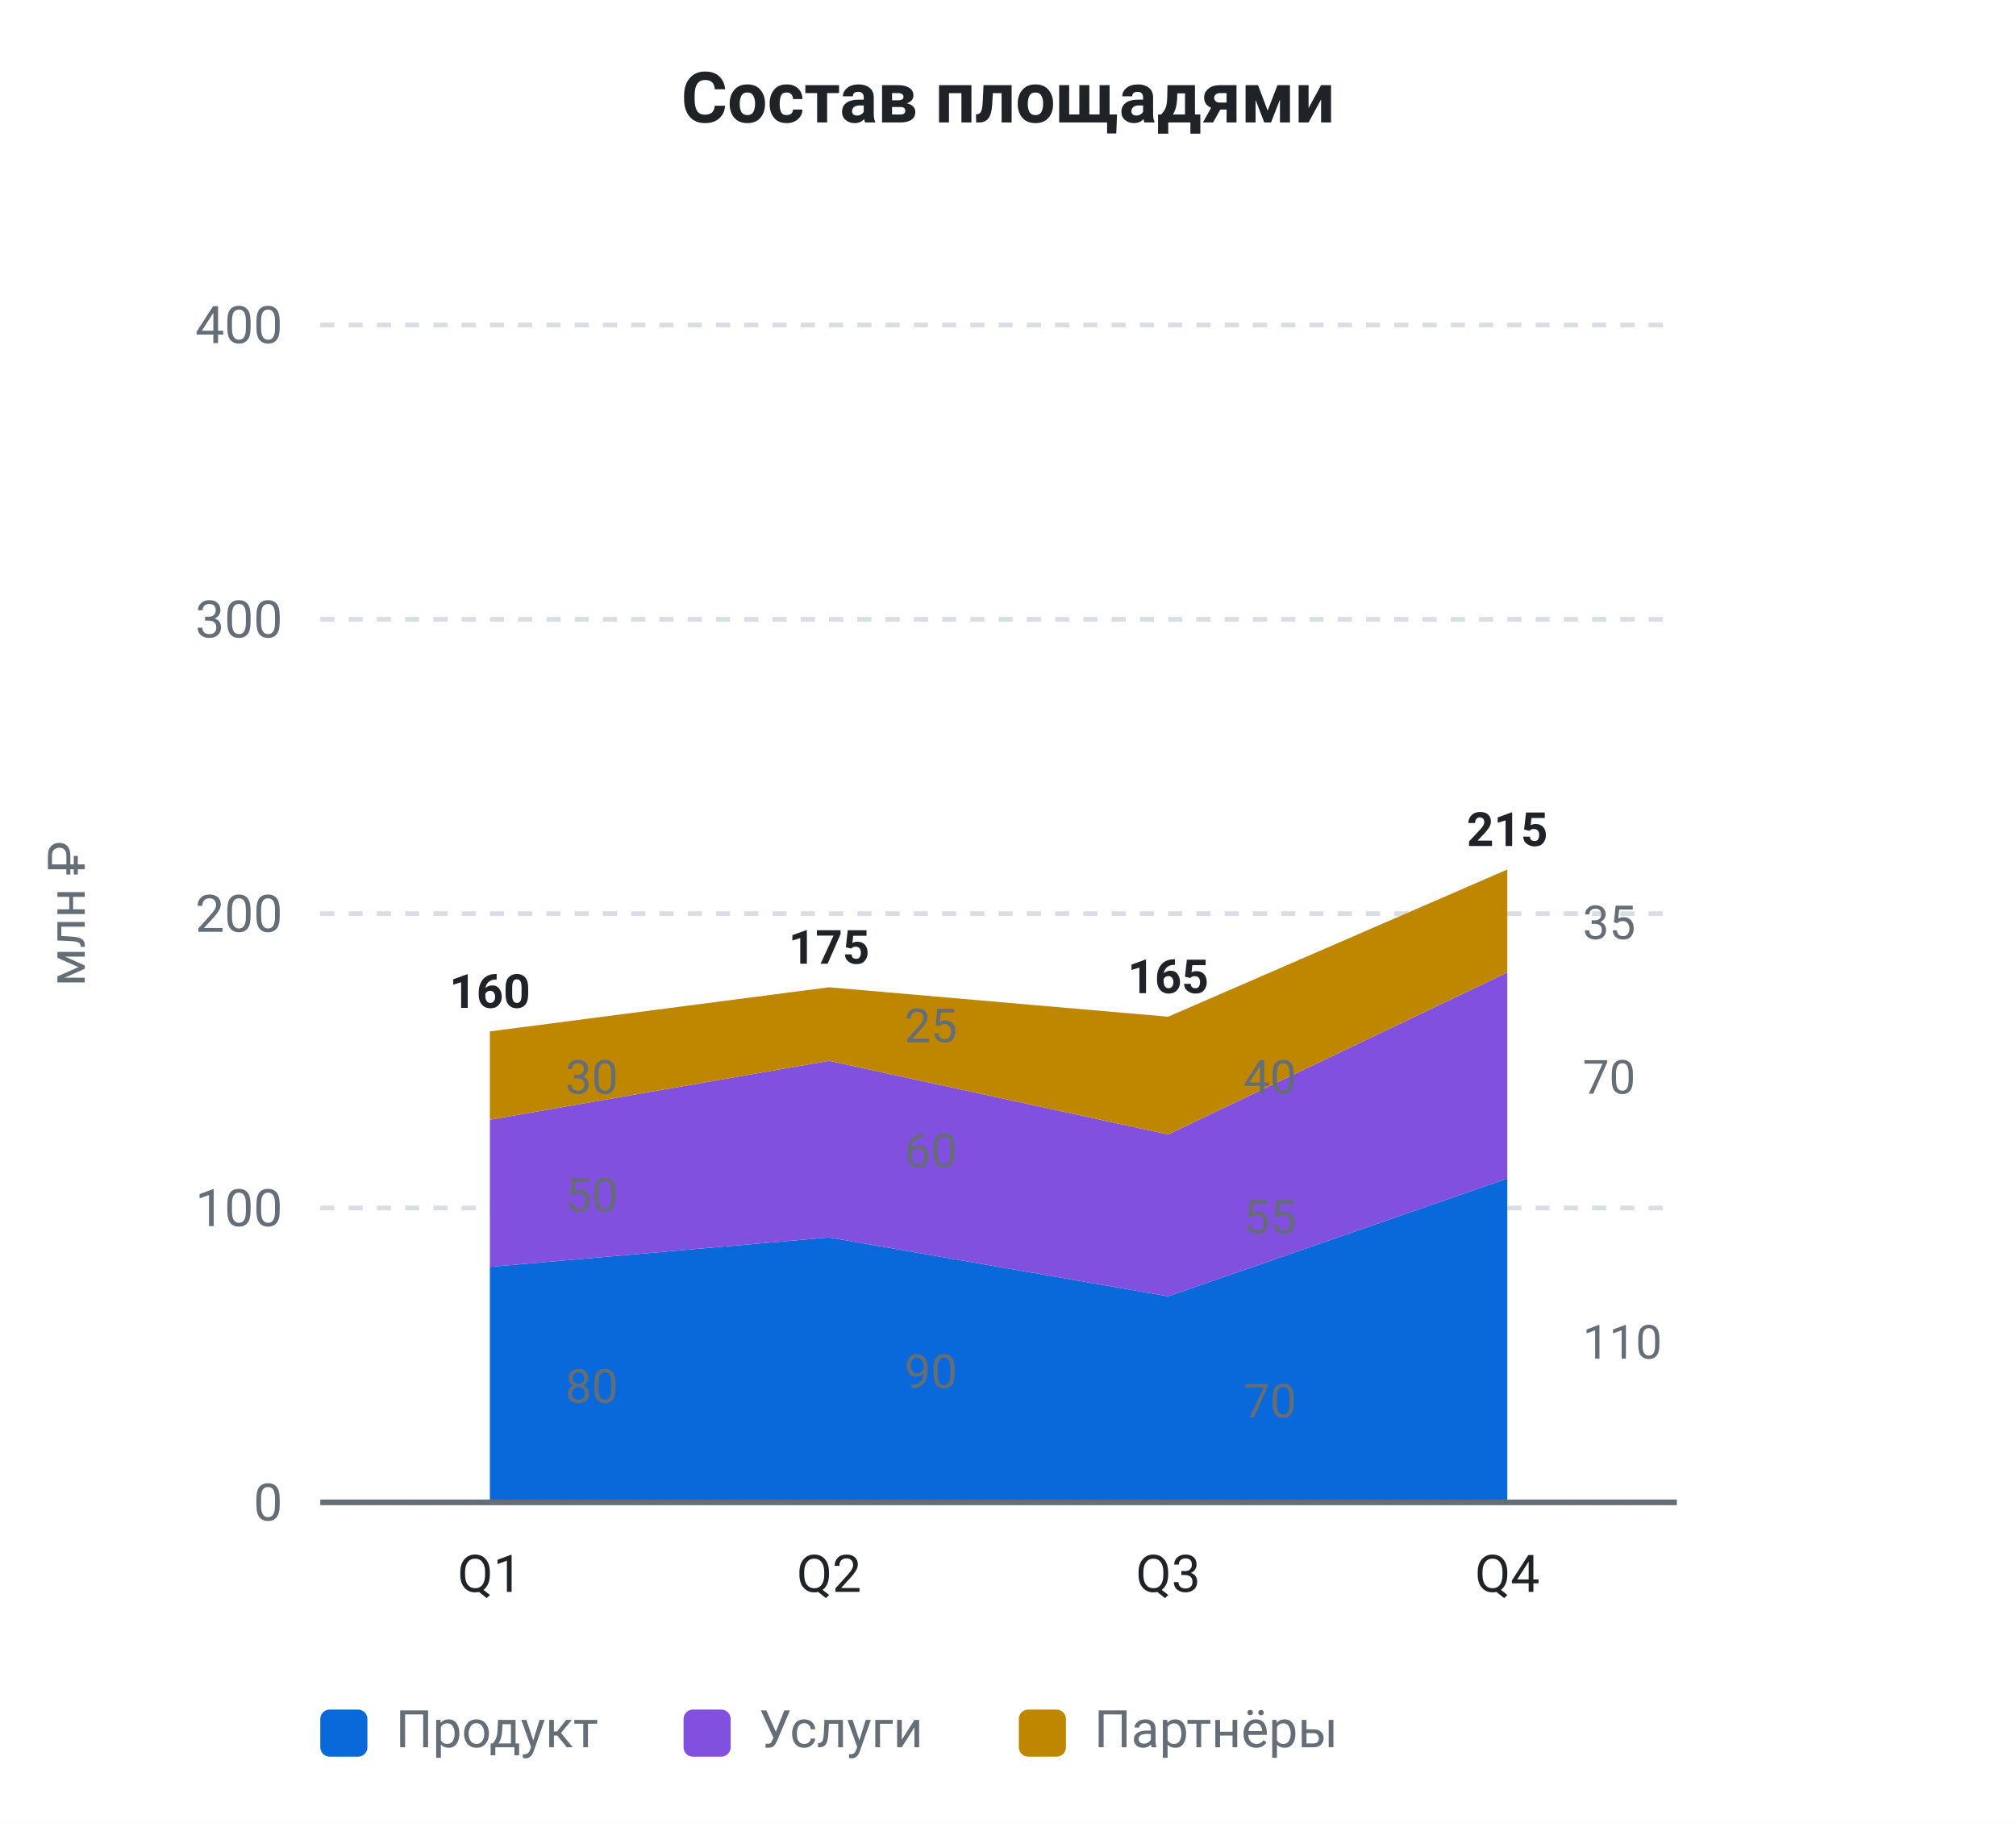
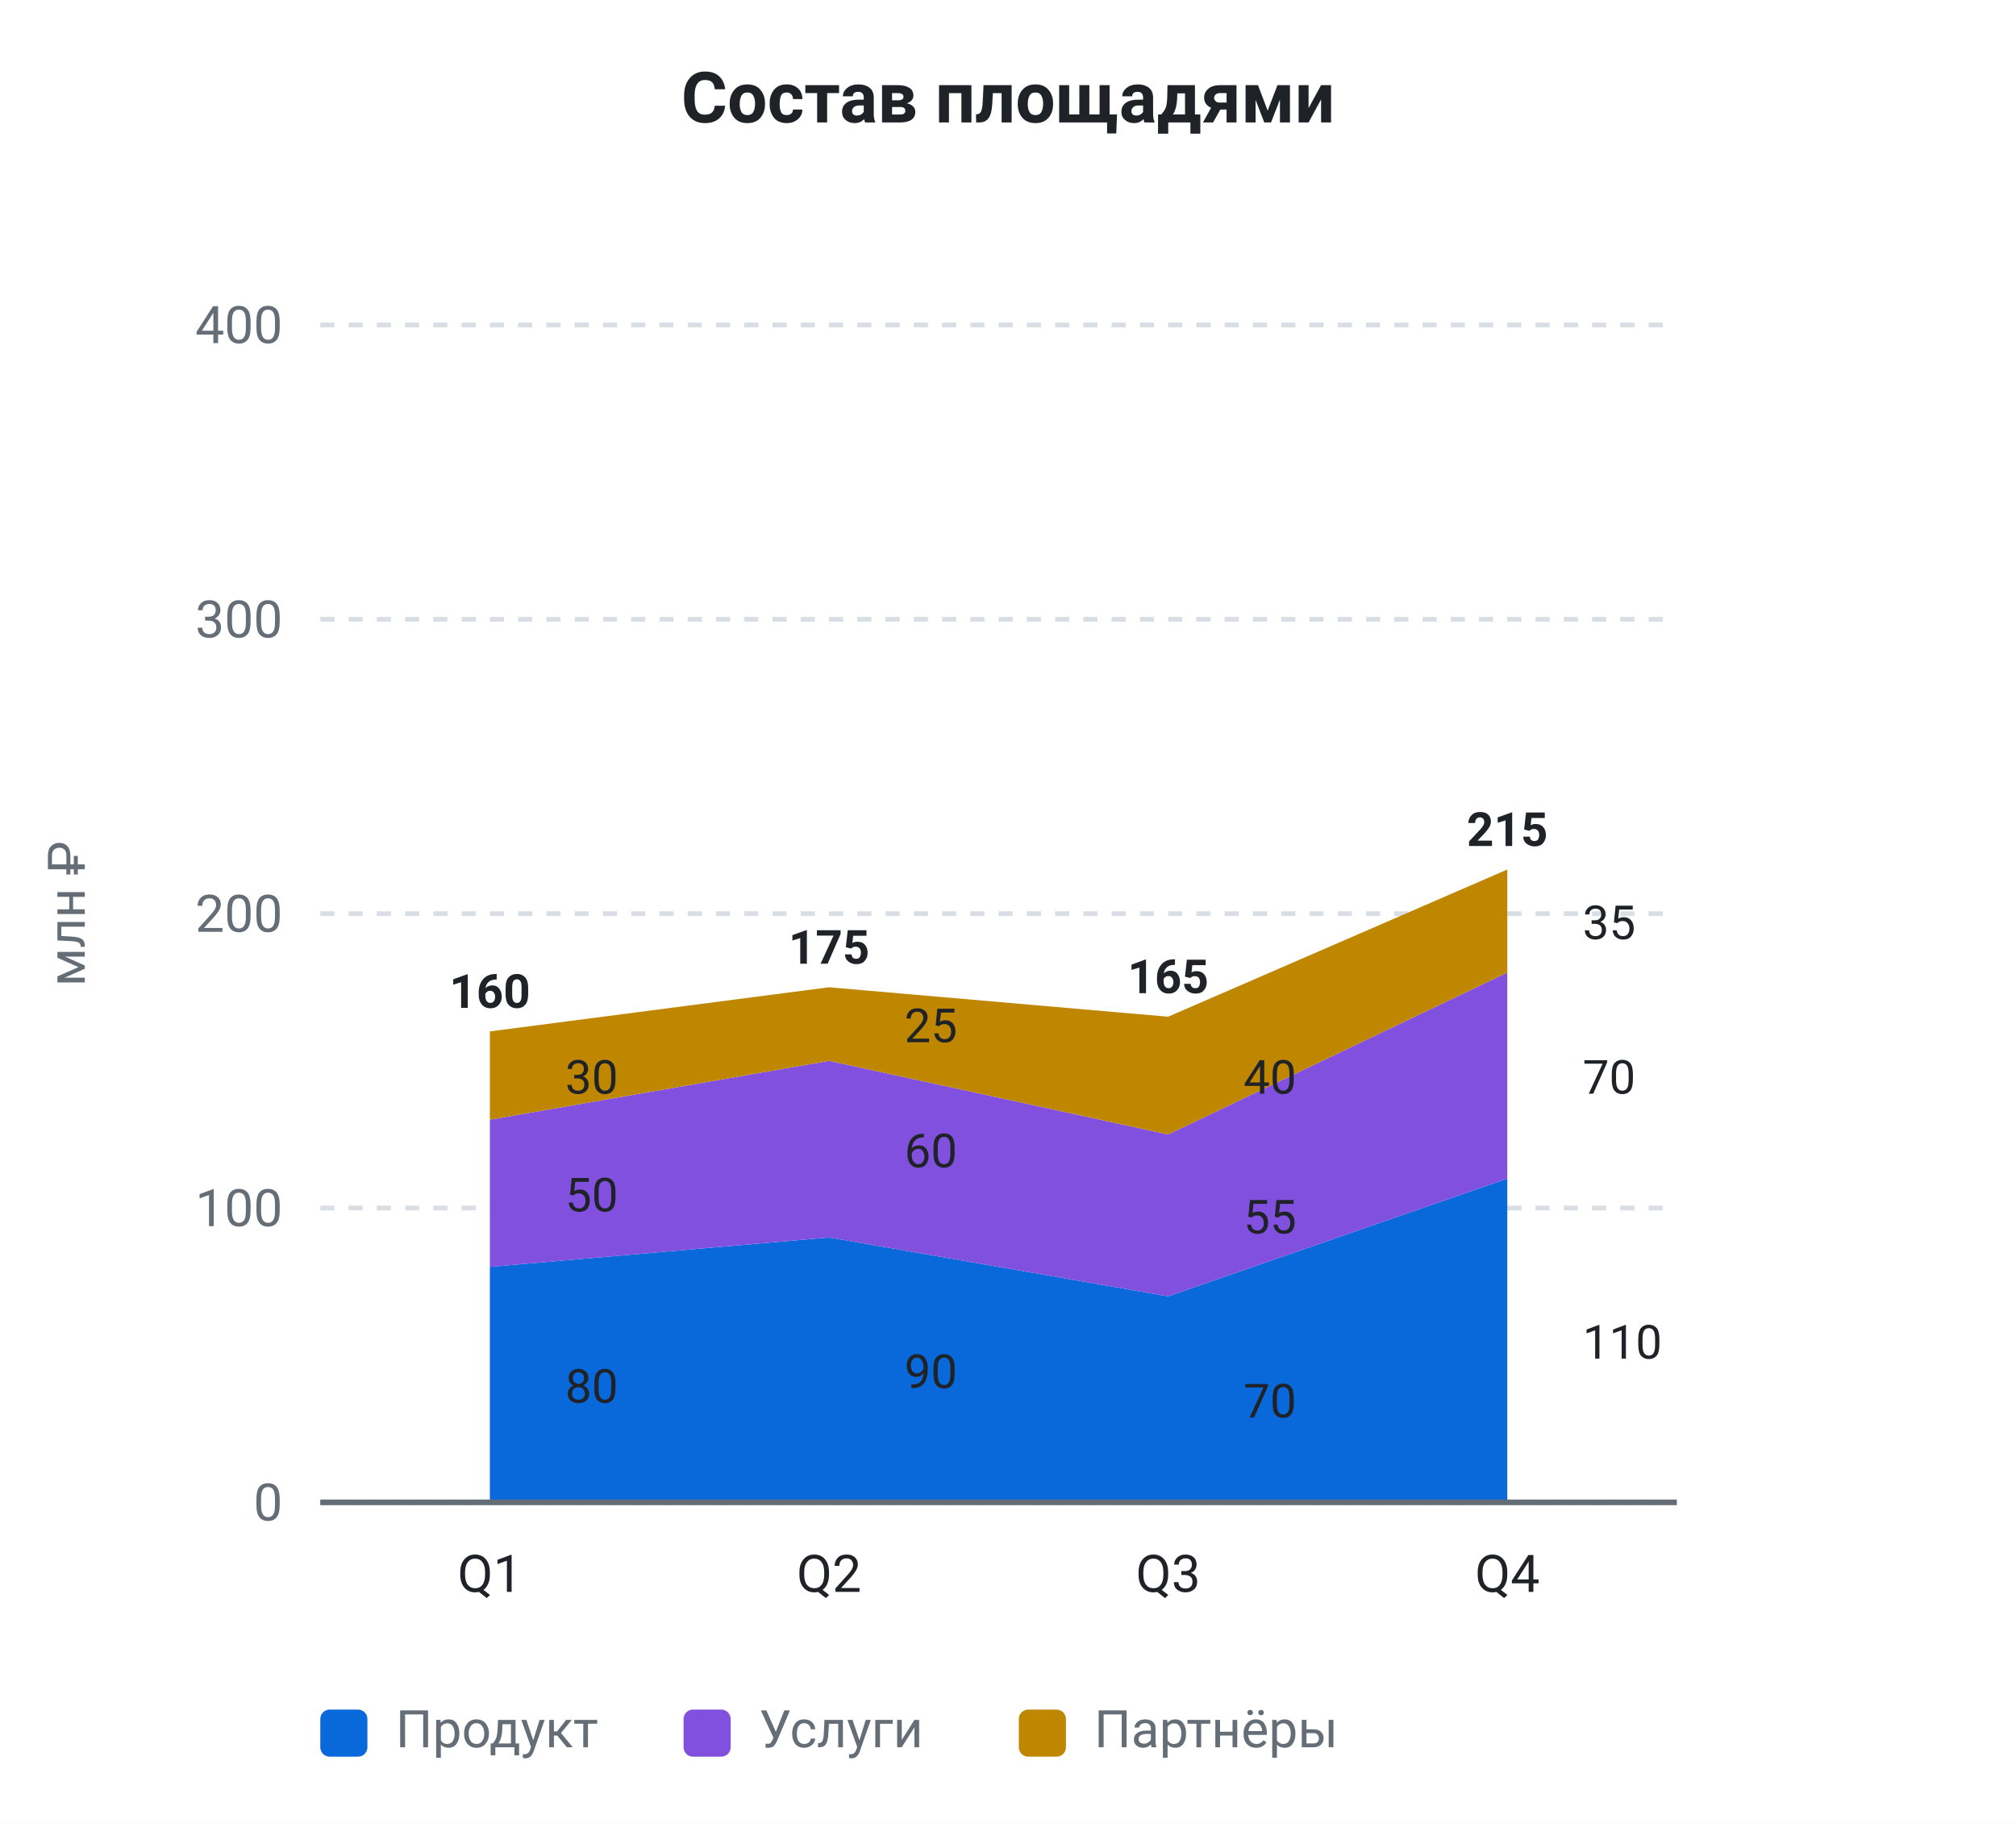
<svg xmlns="http://www.w3.org/2000/svg" viewBox="0 0 428 387" width="428" height="387" role="img" font-family="system-ui, -apple-system, &quot;Segoe UI&quot;, Roboto, sans-serif">
  <rect data-bg="canvas" x="0" y="0" width="428" height="387" fill="#ffffff" />
  <text x="214" y="26" fill="#1f2328" font-size="15" text-anchor="middle" font-weight="600">Состав площадями</text>
  <line x1="68" y1="319" x2="356" y2="319" stroke="#d8dee4" stroke-width="1" stroke-dasharray="3 3" />
  <text x="60" y="322.85" fill="#656d76" font-size="11" text-anchor="end">0</text>
  <line x1="68" y1="256.5" x2="356" y2="256.5" stroke="#d8dee4" stroke-width="1" stroke-dasharray="3 3" />
  <text x="60" y="260.35" fill="#656d76" font-size="11" text-anchor="end">100</text>
  <line x1="68" y1="194" x2="356" y2="194" stroke="#d8dee4" stroke-width="1" stroke-dasharray="3 3" />
  <text x="60" y="197.85" fill="#656d76" font-size="11" text-anchor="end">200</text>
  <line x1="68" y1="131.5" x2="356" y2="131.5" stroke="#d8dee4" stroke-width="1" stroke-dasharray="3 3" />
  <text x="60" y="135.35" fill="#656d76" font-size="11" text-anchor="end">300</text>
  <line x1="68" y1="69" x2="356" y2="69" stroke="#d8dee4" stroke-width="1" stroke-dasharray="3 3" />
  <text x="60" y="72.85" fill="#656d76" font-size="11" text-anchor="end">400</text>
  <text x="18" y="194" fill="#656d76" font-size="11" text-anchor="middle" transform="rotate(-90 18 194)">млн ₽</text>
  <path d="M104 269 L176 262.75 L248 275.25 L320 250.25 L320 319 L248 319 L176 319 L104 319 Z" fill="#0969da" data-area="0" />
-   <text x="120" y="297.85" fill="#656d76" font-size="10" text-anchor="start">80</text>
-   <text x="192" y="294.73" fill="#656d76" font-size="10" text-anchor="start">90</text>
-   <text x="264" y="300.98" fill="#656d76" font-size="10" text-anchor="start">70</text>
-   <text x="336" y="288.48" fill="#656d76" font-size="10" text-anchor="start">110</text>
+   <text x="120" y="297.85" fill="#1f2328" font-size="10" text-anchor="start">80</text>
+   <text x="192" y="294.73" fill="#1f2328" font-size="10" text-anchor="start">90</text>
+   <text x="264" y="300.98" fill="#1f2328" font-size="10" text-anchor="start">70</text>
+   <text x="336" y="288.48" fill="#1f2328" font-size="10" text-anchor="start">110</text>
  <path d="M104 237.75 L176 225.25 L248 240.88 L320 206.5 L320 250.25 L248 275.25 L176 262.75 L104 269 Z" fill="#8250df" data-area="1" />
-   <text x="120" y="257.23" fill="#656d76" font-size="10" text-anchor="start">50</text>
-   <text x="192" y="247.85" fill="#656d76" font-size="10" text-anchor="start">60</text>
-   <text x="264" y="261.91" fill="#656d76" font-size="10" text-anchor="start">55</text>
-   <text x="336" y="232.23" fill="#656d76" font-size="10" text-anchor="start">70</text>
+   <text x="120" y="257.23" fill="#1f2328" font-size="10" text-anchor="start">50</text>
+   <text x="192" y="247.85" fill="#1f2328" font-size="10" text-anchor="start">60</text>
+   <text x="264" y="261.91" fill="#1f2328" font-size="10" text-anchor="start">55</text>
+   <text x="336" y="232.23" fill="#1f2328" font-size="10" text-anchor="start">70</text>
  <path d="M104 219 L176 209.63 L248 215.88 L320 184.63 L320 206.5 L248 240.88 L176 225.25 L104 237.75 Z" fill="#bf8700" data-area="2" />
-   <text x="120" y="232.23" fill="#656d76" font-size="10" text-anchor="start">30</text>
-   <text x="192" y="221.29" fill="#656d76" font-size="10" text-anchor="start">25</text>
-   <text x="264" y="232.23" fill="#656d76" font-size="10" text-anchor="start">40</text>
-   <text x="336" y="199.41" fill="#656d76" font-size="10" text-anchor="start">35</text>
+   <text x="120" y="232.23" fill="#1f2328" font-size="10" text-anchor="start">30</text>
+   <text x="192" y="221.29" fill="#1f2328" font-size="10" text-anchor="start">25</text>
+   <text x="264" y="232.23" fill="#1f2328" font-size="10" text-anchor="start">40</text>
+   <text x="336" y="199.41" fill="#1f2328" font-size="10" text-anchor="start">35</text>
  <text x="104" y="214" fill="#1f2328" font-size="10" text-anchor="middle" font-weight="600" data-stack-sum="1">160</text>
  <text x="176" y="204.63" fill="#1f2328" font-size="10" text-anchor="middle" font-weight="600" data-stack-sum="1">175</text>
  <text x="248" y="210.88" fill="#1f2328" font-size="10" text-anchor="middle" font-weight="600" data-stack-sum="1">165</text>
  <text x="320" y="179.63" fill="#1f2328" font-size="10" text-anchor="middle" font-weight="600" data-stack-sum="1">215</text>
  <text x="104" y="338" fill="#1f2328" font-size="11" text-anchor="middle">Q1</text>
  <text x="176" y="338" fill="#1f2328" font-size="11" text-anchor="middle">Q2</text>
  <text x="248" y="338" fill="#1f2328" font-size="11" text-anchor="middle">Q3</text>
  <text x="320" y="338" fill="#1f2328" font-size="11" text-anchor="middle">Q4</text>
  <line x1="68" y1="319" x2="356" y2="319" stroke="#656d76" stroke-width="1.2" />
  <rect x="68" y="363" width="10" height="10" fill="#0969da" rx="2" />
  <text x="84" y="371" fill="#656d76" font-size="11" text-anchor="start">Продукт</text>
  <rect x="145.12" y="363" width="10" height="10" fill="#8250df" rx="2" />
  <text x="161.12" y="371" fill="#656d76" font-size="11" text-anchor="start">Услуги</text>
  <rect x="216.3" y="363" width="10" height="10" fill="#bf8700" rx="2" />
  <text x="232.3" y="371" fill="#656d76" font-size="11" text-anchor="start">Партнёры</text>
</svg>
